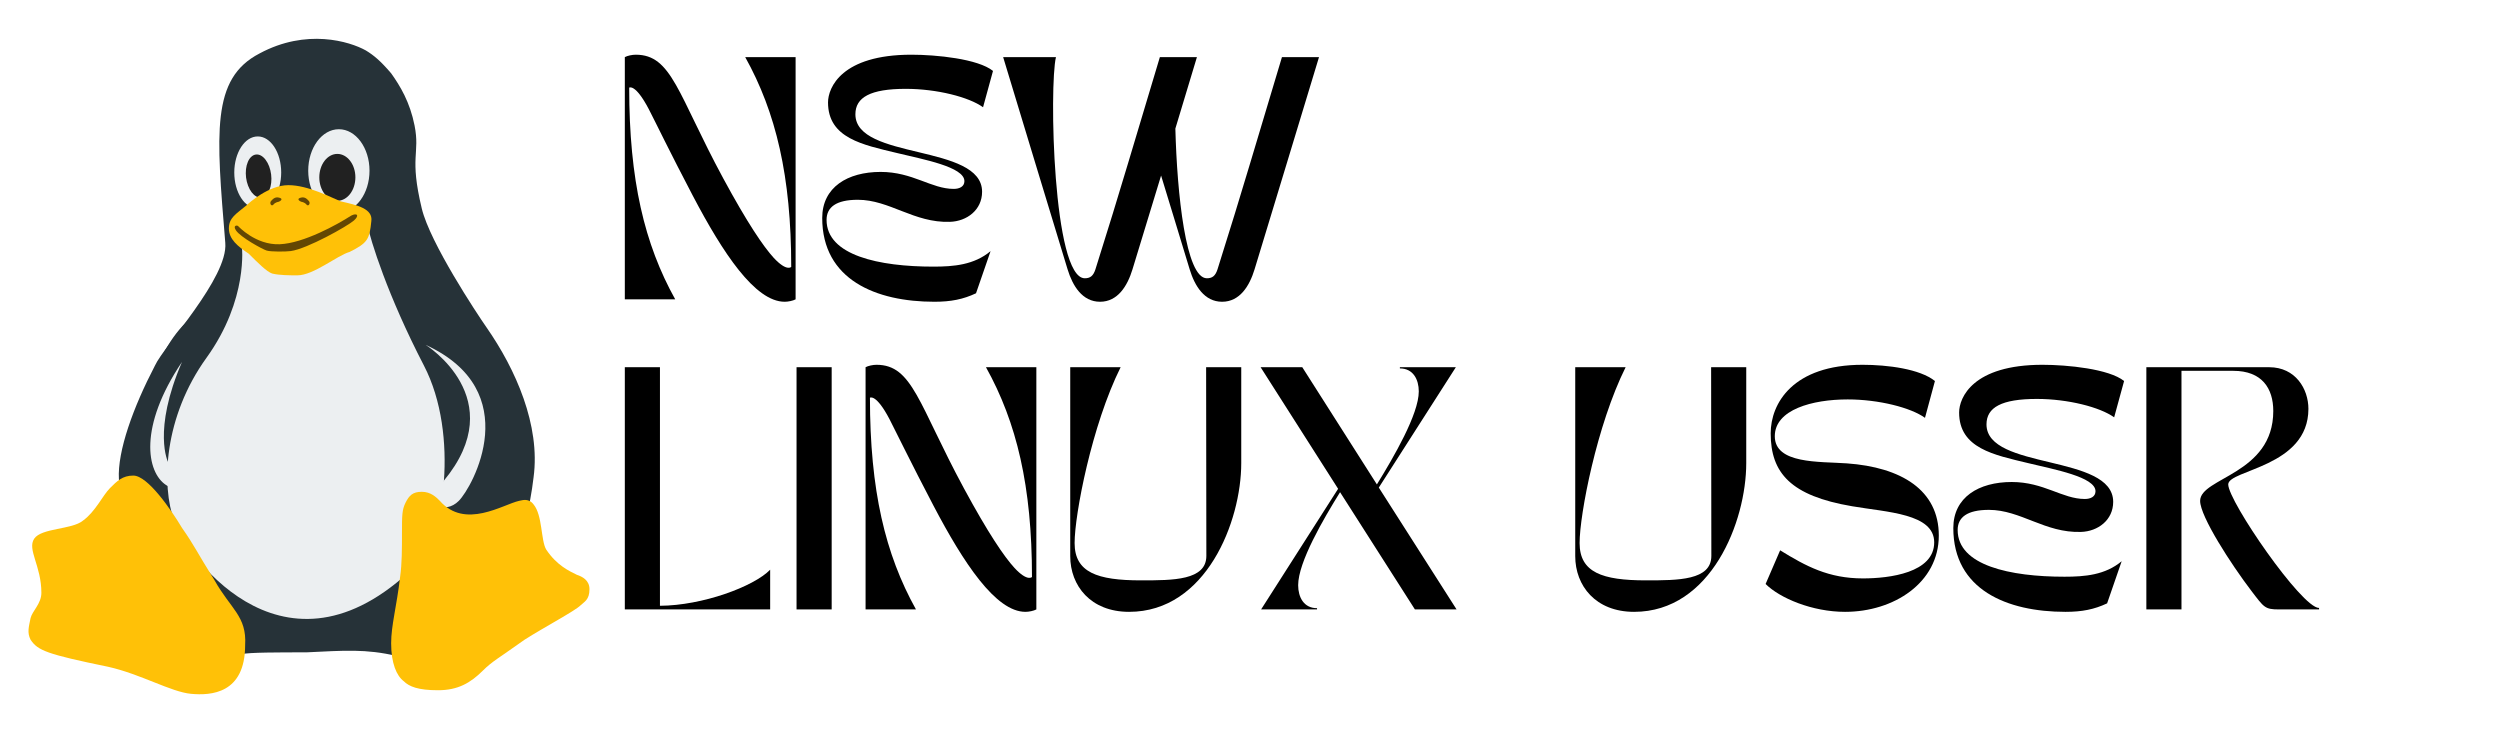
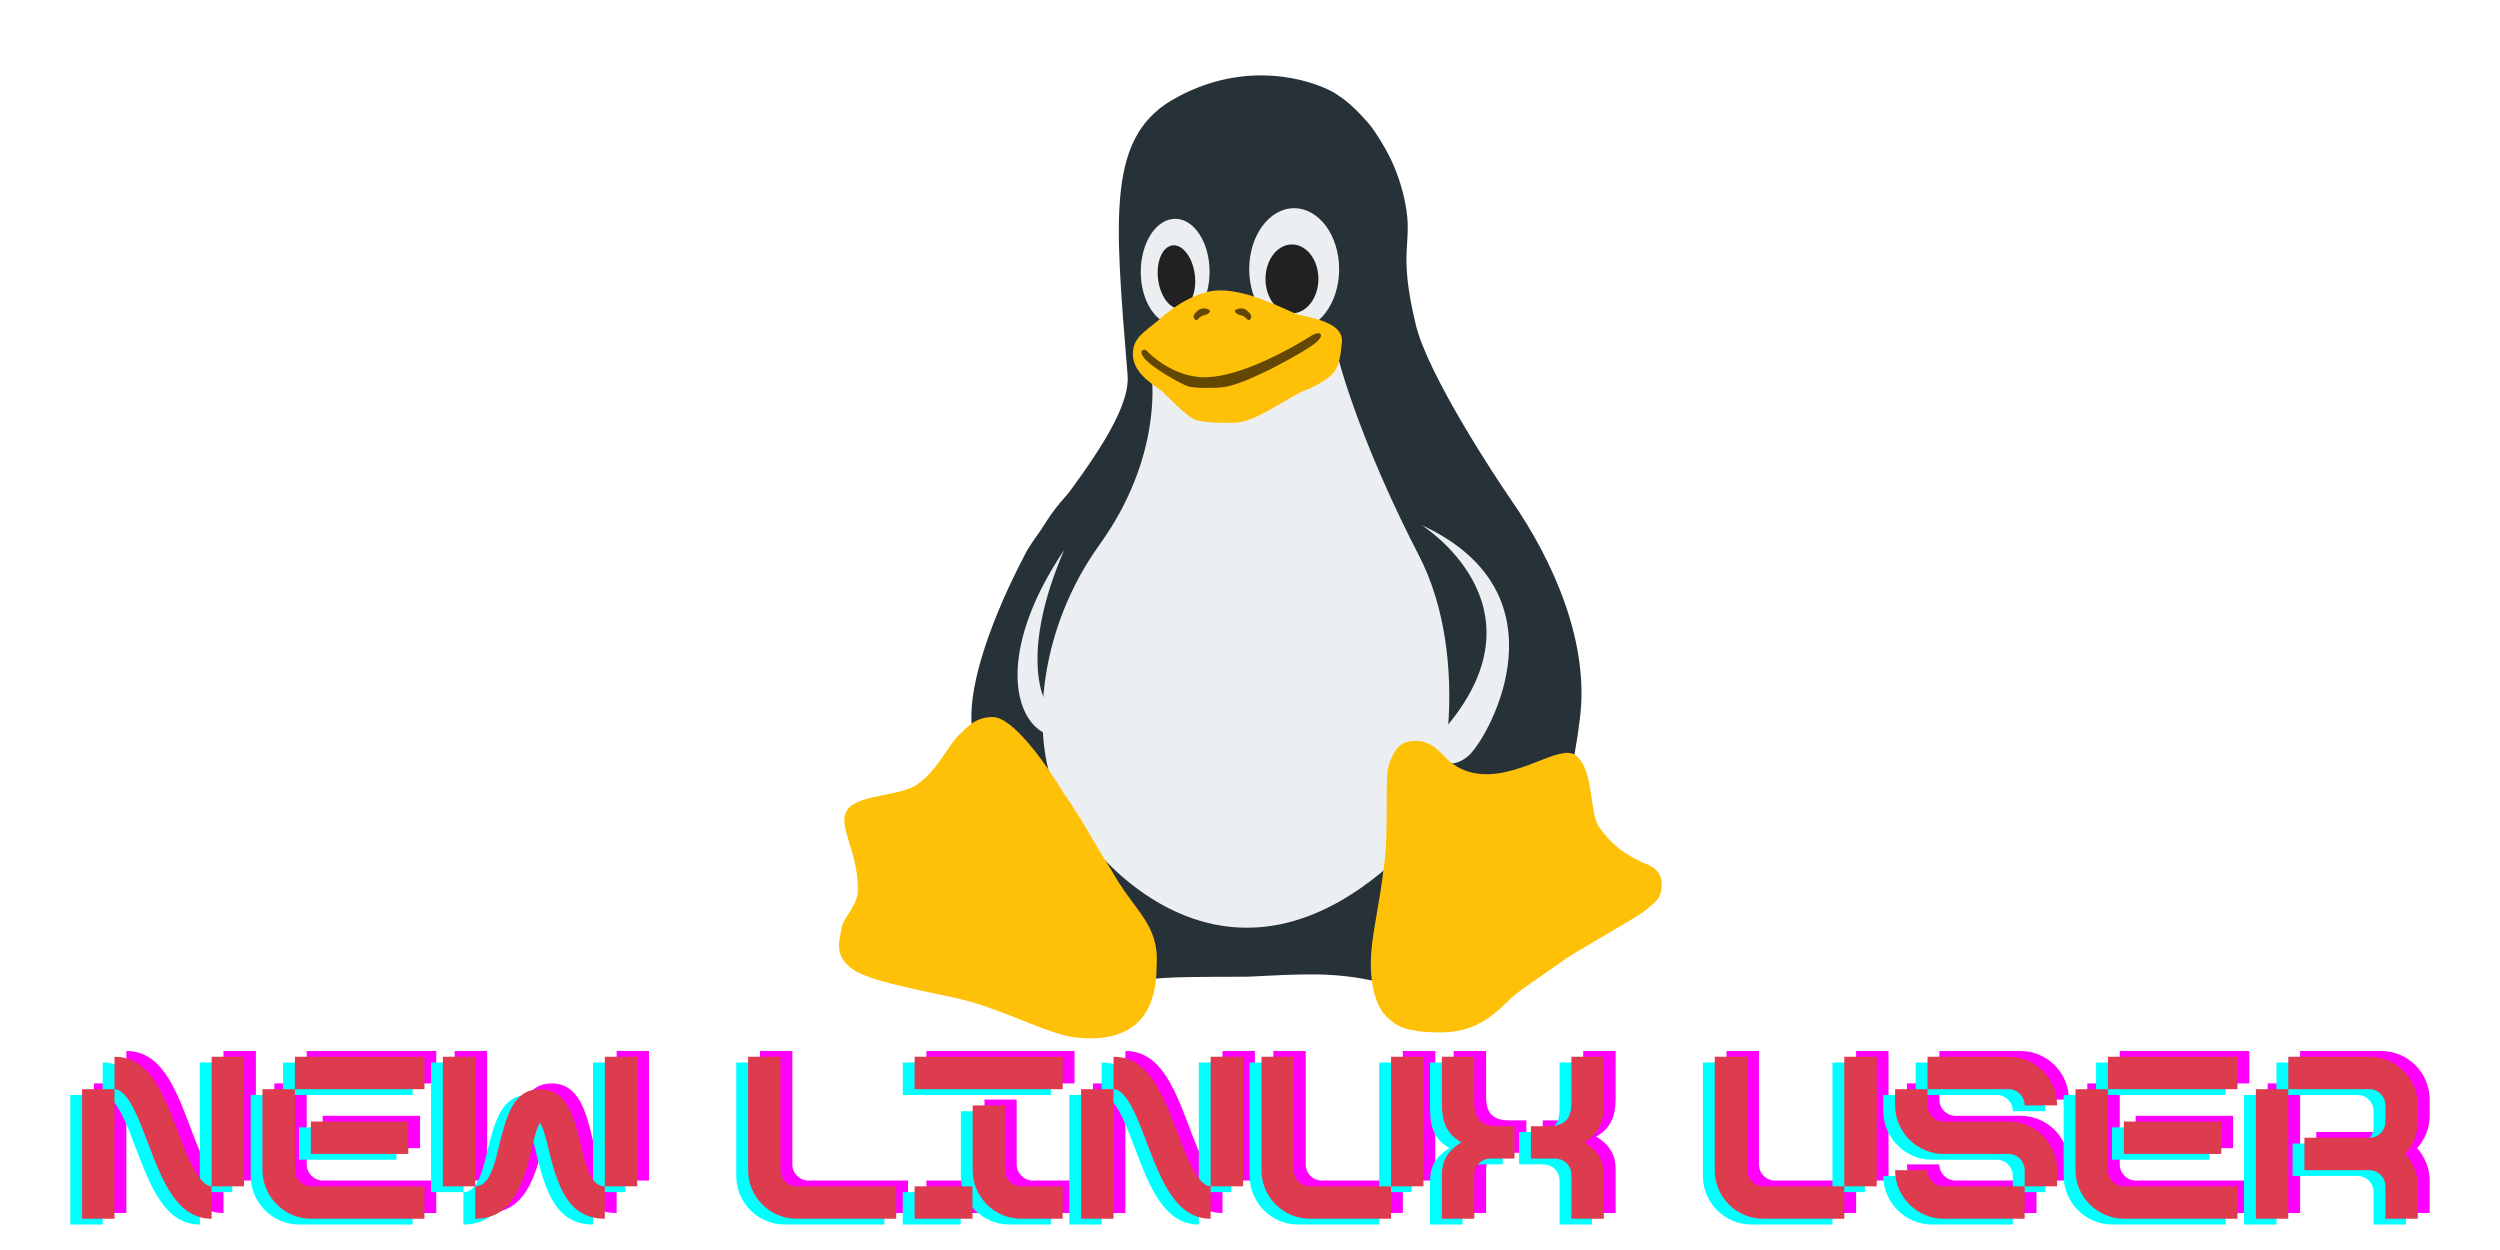
- <svg xmlns="http://www.w3.org/2000/svg" width="500" zoomAndPan="magnify" viewBox="0 0 375 112.5" height="150" preserveAspectRatio="xMidYMid meet" version="1.0">
+ <svg xmlns="http://www.w3.org/2000/svg" width="200" zoomAndPan="magnify" viewBox="0 0 150 75" height="100" preserveAspectRatio="xMidYMid meet" version="1.0">
  <defs>
    <g />
-     <clipPath id="79beda052e">
-       <path d="M 58 73 L 88.422 73 L 88.422 104 L 58 104 Z M 58 73 " clip-rule="nonzero" />
+     <clipPath id="dd9b497e1f">
+       <path d="M 82 44 L 99.703 44 L 99.703 62 L 82 62 Z M 82 44 " clip-rule="nonzero" />
    </clipPath>
-     <clipPath id="646a231db7">
-       <path d="M 4.047 71 L 37 71 L 37 104.691 L 4.047 104.691 Z M 4.047 71 " clip-rule="nonzero" />
+     <clipPath id="c7c4b02bb2">
+       <path d="M 50.203 43 L 70 43 L 70 62.629 L 50.203 62.629 Z M 50.203 43 " clip-rule="nonzero" />
    </clipPath>
  </defs>
-   <path fill="#263238" d="M 73.004 49.148 C 71.512 47.004 64.508 36.43 63.27 31.289 C 61.379 23.441 63.031 23.109 62.188 18.844 C 61.488 15.301 60.023 12.891 58.672 10.996 C 57.051 9.102 56.062 8.289 54.875 7.566 C 52.441 6.211 45.961 4.23 38.93 8.02 C 31.629 11.809 32.441 19.926 33.793 36.43 C 34.25 41.641 24.598 51.855 23.246 54.832 C 20 61.055 17.59 67.668 17.836 71.875 C 18.367 83.559 22.68 98.844 36.227 98.125 C 37.309 97.852 41.906 97.852 45.961 97.852 C 51.641 97.582 54.887 97.312 59.484 98.395 C 67.219 99.188 77.918 89.625 80.035 71.605 C 81.09 63.785 77.332 55.371 73.004 49.148 Z M 73.004 49.148 " fill-opacity="1" fill-rule="nonzero" />
-   <path fill="#eceff1" d="M 36.277 36.84 C 36.277 36.84 37.312 44.871 30.969 53.676 C 24.621 62.484 24.105 72.719 26.176 78.289 C 28.25 83.859 43.395 104.324 63.074 84.117 C 66.312 80.75 69.031 65.336 63.594 54.844 C 58.152 44.352 55.566 36.062 55.047 33.469 C 54.527 30.879 36.277 36.84 36.277 36.84 Z M 36.277 36.84 " fill-opacity="1" fill-rule="nonzero" />
-   <path fill="#263238" d="M 66.613 57.438 C 66.613 57.438 64.215 40.035 71.879 48.672 C 83.141 61.363 74.078 70.777 72.48 72.465 C 70.504 74.551 65.234 75.848 67.648 69.746 C 69.289 65.598 70.453 61.062 66.613 57.438 Z M 66.613 57.438 " fill-opacity="1" fill-rule="nonzero" />
-   <path fill="#eceff1" d="M 63.852 51.734 C 63.852 51.734 76.797 59.766 66.57 72.113 C 63.594 75.742 66.742 77.211 68.812 75.137 C 70.887 73.066 78.91 58.645 63.852 51.734 Z M 63.852 51.734 " fill-opacity="1" fill-rule="nonzero" />
-   <path fill="#263238" d="M 27.047 59.25 C 27.047 59.25 35.297 40.398 27.426 48.844 C 22.074 54.582 19.961 65.945 20.523 70.344 C 20.887 73.195 24.676 77.07 25.012 70.52 C 25.359 63.785 26.223 61.969 27.047 59.25 Z M 27.047 59.25 " fill-opacity="1" fill-rule="nonzero" />
-   <path fill="#eceff1" d="M 25.227 69.352 C 25.227 69.352 22.812 64.691 27.301 54.289 C 20.738 64.039 21.992 70.863 24.926 72.766 C 27.828 74.641 26.609 70.906 25.227 69.352 Z M 25.227 69.352 " fill-opacity="1" fill-rule="nonzero" />
-   <g clip-path="url(#79beda052e)">
-     <path fill="#ffc107" d="M 86.527 86.219 C 85.445 85.676 83.551 84.863 81.93 82.43 C 81.117 81.078 81.391 77.289 80.035 75.664 C 79.227 74.582 78.145 75.125 77.875 75.125 C 75.441 75.664 69.762 79.453 65.973 75.125 C 65.434 74.582 64.621 73.77 63.27 73.77 C 61.918 73.77 61.379 74.312 60.836 75.395 C 60.297 76.477 60.297 77.289 60.297 79.996 C 60.297 82.16 60.297 84.594 60.023 86.488 C 59.484 91.09 58.672 93.793 58.672 96.5 C 58.672 99.477 59.484 101.371 60.566 102.184 C 61.379 102.992 62.73 103.535 65.703 103.535 C 68.68 103.535 70.57 102.453 72.465 100.559 C 73.816 99.207 74.898 98.664 78.684 95.957 C 81.66 94.066 86.258 91.629 87.066 90.816 C 87.609 90.277 88.422 90.004 88.422 88.383 C 88.422 87.031 87.34 86.488 86.527 86.219 Z M 86.527 86.219 " fill-opacity="1" fill-rule="nonzero" />
-   </g>
-   <g clip-path="url(#646a231db7)">
-     <path fill="#ffc107" d="M 32.172 87.031 C 29.465 82.699 29.195 81.887 27.301 79.184 C 25.68 76.477 22.164 71.336 20 71.336 C 18.379 71.336 17.566 72.148 16.484 73.23 C 15.402 74.312 14.32 76.746 12.43 78.102 C 10.805 79.453 6.207 79.184 5.129 80.805 C 4.047 82.43 6.207 84.863 6.207 88.922 C 6.207 90.547 4.855 91.629 4.586 92.711 C 4.316 94.066 4.047 94.875 4.586 95.957 C 5.668 97.582 7.02 98.125 16.215 100.016 C 21.082 101.102 25.68 103.805 28.656 104.074 C 31.629 104.348 36.77 104.074 36.77 96.77 C 37.039 92.441 34.605 91.359 32.172 87.031 Z M 32.172 87.031 " fill-opacity="1" fill-rule="nonzero" />
-   </g>
-   <path fill="#eceff1" d="M 38.66 20.465 C 36.719 20.465 35.145 22.887 35.141 25.875 C 35.141 28.863 36.715 31.289 38.656 31.289 C 38.656 31.289 38.656 31.289 38.66 31.289 C 40.602 31.293 42.176 28.871 42.18 25.879 C 42.184 22.891 40.609 20.465 38.668 20.465 C 38.664 20.465 38.664 20.465 38.66 20.465 Z M 50.832 19.383 C 48.289 19.383 46.234 22.172 46.234 25.605 C 46.234 29.043 48.289 31.832 50.832 31.832 C 53.371 31.832 55.426 29.043 55.426 25.605 C 55.426 22.172 53.371 19.383 50.832 19.383 Z M 50.832 19.383 " fill-opacity="1" fill-rule="nonzero" />
-   <path fill="#212121" d="M 40.668 26.164 C 40.723 26.59 40.727 27.008 40.68 27.414 C 40.637 27.82 40.543 28.188 40.406 28.512 C 40.27 28.836 40.094 29.094 39.883 29.285 C 39.676 29.48 39.445 29.59 39.195 29.621 C 38.949 29.652 38.699 29.602 38.449 29.469 C 38.195 29.332 37.965 29.125 37.75 28.848 C 37.535 28.566 37.355 28.234 37.211 27.852 C 37.066 27.469 36.965 27.066 36.91 26.637 C 36.859 26.211 36.855 25.793 36.898 25.387 C 36.945 24.98 37.035 24.617 37.176 24.289 C 37.312 23.965 37.484 23.707 37.695 23.516 C 37.906 23.324 38.133 23.211 38.383 23.18 C 38.633 23.148 38.883 23.199 39.133 23.332 C 39.383 23.469 39.617 23.676 39.828 23.953 C 40.043 24.234 40.223 24.566 40.371 24.949 C 40.516 25.332 40.613 25.734 40.668 26.164 Z M 40.668 26.164 " fill-opacity="1" fill-rule="nonzero" />
-   <path fill="#212121" d="M 50.602 23.086 C 49.109 23.086 47.898 24.656 47.895 26.602 C 47.895 28.543 49.105 30.117 50.598 30.121 C 50.598 30.121 50.602 30.121 50.602 30.121 C 52.094 30.121 53.305 28.547 53.309 26.605 C 53.309 24.664 52.098 23.09 50.605 23.086 C 50.605 23.086 50.602 23.086 50.602 23.086 Z M 50.602 23.086 " fill-opacity="1" fill-rule="nonzero" />
-   <path fill="#ffc107" d="M 37.309 38.055 C 35.688 36.973 34.332 35.891 34.332 34.266 C 34.332 32.641 35.414 32.102 37.039 30.75 C 37.309 30.477 40.285 27.773 43.258 27.773 C 46.234 27.773 49.75 29.664 51.102 30.207 C 53.535 30.75 55.969 31.289 55.699 33.184 C 55.426 35.891 55.156 36.43 52.453 37.785 C 50.559 38.324 47.043 41.301 44.609 41.301 C 43.527 41.301 41.906 41.301 40.824 41.031 C 40.012 40.762 38.66 39.406 37.309 38.055 Z M 37.309 38.055 " fill-opacity="1" fill-rule="nonzero" />
-   <path fill="#634703" d="M 35.738 33.93 C 35.738 33.93 38.348 36.781 41.953 36.637 C 45.562 36.488 50.629 33.664 52.676 32.344 C 53.578 31.883 53.945 32.32 53.09 33.074 C 52.137 33.922 46.051 37.336 43.613 37.66 C 42.883 37.758 40.641 37.781 40.004 37.586 C 39.371 37.391 36.09 35.602 35.398 34.562 C 34.863 33.758 35.617 33.758 35.738 33.93 Z M 35.738 33.93 " fill-opacity="1" fill-rule="nonzero" />
-   <path fill="#634703" d="M 41.785 30.273 C 41.785 30.273 41.32 30.312 41.016 30.684 C 40.711 31.055 40.371 30.469 40.66 30.148 C 40.953 29.832 41.27 29.469 41.93 29.664 C 42.59 29.859 41.953 30.223 41.785 30.273 Z M 41.785 30.273 " fill-opacity="1" fill-rule="nonzero" />
-   <path fill="#634703" d="M 45.207 30.273 C 45.207 30.273 45.668 30.312 45.973 30.684 C 46.277 31.055 46.621 30.469 46.328 30.148 C 46.035 29.832 45.719 29.469 45.059 29.664 C 44.398 29.859 45.035 30.223 45.207 30.273 Z M 45.207 30.273 " fill-opacity="1" fill-rule="nonzero" />
-   <g fill="#000000" fill-opacity="1">
-     <g transform="translate(91.18027, 44.90044)">
-       <g>
-         <path d="M 2.543 0 L 10.102 0 C 5.488 -8.285 3.199 -17.875 3.199 -31.754 C 3.199 -31.754 4.105 -32.41 6.141 -28.523 C 7.195 -26.488 9.266 -22.164 12.754 -15.516 C 17.223 -7.012 22.055 0.363 26.523 0.363 C 27.031 0.363 27.758 0.219 28.16 0 L 28.16 -36.332 L 20.602 -36.332 C 25.215 -28.051 27.504 -18.457 27.504 -4.867 C 27.504 -4.867 26.852 -4.105 24.887 -6.215 C 23.324 -7.922 20.93 -11.445 17.293 -18.168 C 10.465 -30.812 9.594 -36.695 4.18 -36.695 C 3.668 -36.695 2.941 -36.551 2.543 -36.332 Z M 2.543 0 " />
-       </g>
-     </g>
-   </g>
-   <g fill="#000000" fill-opacity="1">
-     <g transform="translate(121.8797, 44.90044)">
-       <g>
-         <path d="M 1.453 -12.207 C 1.453 -2.941 9.52 0.363 18.277 0.363 C 20.746 0.363 22.598 0 24.523 -0.91 L 26.707 -7.23 C 24.234 -5.16 21.184 -4.906 18.129 -4.906 C 9.992 -4.906 2.105 -6.578 2.105 -11.918 C 2.105 -13.809 3.523 -14.934 6.793 -14.934 C 11.555 -14.934 15.223 -11.445 20.602 -11.625 C 23.145 -11.699 25.434 -13.406 25.434 -16.133 C 25.434 -23.363 6.43 -20.855 6.43 -27.758 C 6.43 -30.301 8.684 -31.574 13.988 -31.574 C 18.641 -31.574 23.473 -30.34 25.578 -28.812 L 27.07 -34.262 C 24.816 -36.078 18.566 -36.695 14.824 -36.695 C 4.359 -36.695 2.324 -31.754 2.324 -29.539 C 2.324 -24.16 7.559 -23.18 12.68 -21.945 C 16.566 -21 22.781 -19.875 22.781 -17.73 C 22.781 -16.895 22.02 -16.566 21.184 -16.566 C 17.805 -16.566 15.043 -19.113 10.211 -19.113 C 5.27 -19.113 1.453 -16.824 1.453 -12.207 Z M 1.453 -12.207 " />
-       </g>
-     </g>
-   </g>
-   <g fill="#000000" fill-opacity="1">
-     <g transform="translate(149.7454, 44.90044)">
-       <g>
-         <path d="M 0.727 -36.332 C 4.504 -23.945 6.684 -16.605 10.391 -4.504 C 11.156 -2 12.609 0.363 15.262 0.363 C 17.914 0.363 19.367 -2 20.129 -4.504 C 21.766 -9.848 23.109 -14.242 24.418 -18.566 C 25.762 -14.242 27.07 -9.809 28.703 -4.504 C 29.465 -2 30.918 0.363 33.57 0.363 C 36.223 0.363 37.68 -2 38.441 -4.504 C 42.109 -16.605 44.363 -23.945 48.105 -36.332 L 42.547 -36.332 C 38.805 -23.945 36.695 -16.566 32.883 -4.504 C 32.555 -3.488 32.082 -3.16 31.281 -3.16 C 28.121 -3.16 26.812 -15.84 26.559 -25.613 C 27.539 -28.887 28.594 -32.336 29.793 -36.332 L 24.234 -36.332 C 20.492 -23.945 18.383 -16.566 14.57 -4.504 C 14.242 -3.488 13.77 -3.16 12.973 -3.16 C 8.176 -3.16 7.629 -32.082 8.648 -36.332 Z M 0.727 -36.332 " />
-       </g>
-     </g>
-   </g>
-   <g fill="#000000" fill-opacity="1">
-     <g transform="translate(91.18027, 91.41348)">
-       <g>
-         <path d="M 2.543 0 L 24.344 0 L 24.344 -5.957 C 21.871 -3.414 14.172 -0.582 7.812 -0.547 L 7.812 -36.332 L 2.543 -36.332 Z M 2.543 0 " />
-       </g>
-     </g>
-   </g>
-   <g fill="#000000" fill-opacity="1">
-     <g transform="translate(116.9387, 91.41348)">
-       <g>
-         <path d="M 2.543 0 L 7.812 0 L 7.812 -36.332 L 2.543 -36.332 Z M 2.543 0 " />
-       </g>
-     </g>
-   </g>
-   <g fill="#000000" fill-opacity="1">
-     <g transform="translate(127.293, 91.41348)">
-       <g>
-         <path d="M 2.543 0 L 10.102 0 C 5.488 -8.285 3.199 -17.875 3.199 -31.754 C 3.199 -31.754 4.105 -32.41 6.141 -28.523 C 7.195 -26.488 9.266 -22.164 12.754 -15.516 C 17.223 -7.012 22.055 0.363 26.523 0.363 C 27.031 0.363 27.758 0.219 28.16 0 L 28.16 -36.332 L 20.602 -36.332 C 25.215 -28.051 27.504 -18.457 27.504 -4.867 C 27.504 -4.867 26.852 -4.105 24.887 -6.215 C 23.324 -7.922 20.93 -11.445 17.293 -18.168 C 10.465 -30.812 9.594 -36.695 4.18 -36.695 C 3.668 -36.695 2.941 -36.551 2.543 -36.332 Z M 2.543 0 " />
-       </g>
-     </g>
-   </g>
-   <g fill="#000000" fill-opacity="1">
-     <g transform="translate(157.9924, 91.41348)">
-       <g>
-         <path d="M 2.543 -7.992 C 2.543 -3.562 5.594 0.363 11.371 0.363 C 22.926 0.363 28.195 -13.188 28.195 -21.945 L 28.195 -36.332 L 22.926 -36.332 L 22.961 -8.031 C 22.961 -4.359 17.984 -4.359 13.152 -4.359 C 6.578 -4.359 3.199 -5.559 3.199 -9.957 C 3.199 -14.242 5.777 -27.648 10.102 -36.332 L 2.543 -36.332 Z M 2.543 -7.992 " />
-       </g>
-     </g>
-   </g>
-   <g fill="#000000" fill-opacity="1">
-     <g transform="translate(188.3649, 91.41348)">
-       <g>
-         <path d="M 9.191 -0.184 C 7.195 -0.184 6.359 -1.852 6.359 -3.633 C 6.359 -7.086 10.137 -13.551 12.645 -17.586 L 23.871 0 L 30.121 0 L 18.457 -18.277 L 30.012 -36.332 L 21.617 -36.332 L 21.617 -36.152 C 23.617 -36.152 24.453 -34.48 24.453 -32.699 C 24.453 -29.285 20.672 -22.816 18.168 -18.75 L 6.977 -36.332 L 0.727 -36.332 L 12.352 -18.094 L 0.801 0 L 9.191 0 Z M 9.191 -0.184 " />
-       </g>
-     </g>
-   </g>
-   <g fill="#000000" fill-opacity="1">
-     <g transform="translate(219.2096, 91.41348)">
-       <g />
-     </g>
-   </g>
-   <g fill="#000000" fill-opacity="1">
-     <g transform="translate(233.7419, 91.41348)">
-       <g>
-         <path d="M 2.543 -7.992 C 2.543 -3.562 5.594 0.363 11.371 0.363 C 22.926 0.363 28.195 -13.188 28.195 -21.945 L 28.195 -36.332 L 22.926 -36.332 L 22.961 -8.031 C 22.961 -4.359 17.984 -4.359 13.152 -4.359 C 6.578 -4.359 3.199 -5.559 3.199 -9.957 C 3.199 -14.242 5.777 -27.648 10.102 -36.332 L 2.543 -36.332 Z M 2.543 -7.992 " />
-       </g>
-     </g>
-   </g>
-   <g fill="#000000" fill-opacity="1">
-     <g transform="translate(264.1144, 91.41348)">
-       <g>
-         <path d="M 12.645 0.363 C 19.945 0.363 26.707 -3.996 26.707 -11.082 C 26.707 -17.914 21.074 -21.328 12.898 -21.91 C 8.758 -22.199 2.105 -21.801 2.105 -25.977 C 2.105 -29.977 7.738 -31.5 13.043 -31.5 C 17.695 -31.5 22.527 -30.266 24.633 -28.738 L 26.125 -34.262 C 23.871 -36.078 19.004 -36.695 15.262 -36.695 C 4.797 -36.695 1.488 -30.883 1.488 -26.414 C 1.488 -20.457 4.504 -17.039 13.699 -15.477 C 18.965 -14.57 26.016 -14.387 26.016 -10.062 C 26.016 -5.488 19.293 -4.652 15.332 -4.652 C 10.172 -4.652 6.793 -6.469 2.906 -8.867 L 0.727 -3.816 C 2.836 -1.707 7.703 0.363 12.645 0.363 Z M 12.645 0.363 " />
-       </g>
-     </g>
-   </g>
-   <g fill="#000000" fill-opacity="1">
-     <g transform="translate(291.5441, 91.41348)">
-       <g>
-         <path d="M 1.453 -12.207 C 1.453 -2.941 9.52 0.363 18.277 0.363 C 20.746 0.363 22.598 0 24.523 -0.91 L 26.707 -7.23 C 24.234 -5.16 21.184 -4.906 18.129 -4.906 C 9.992 -4.906 2.105 -6.578 2.105 -11.918 C 2.105 -13.809 3.523 -14.934 6.793 -14.934 C 11.555 -14.934 15.223 -11.445 20.602 -11.625 C 23.145 -11.699 25.434 -13.406 25.434 -16.133 C 25.434 -23.363 6.43 -20.855 6.43 -27.758 C 6.43 -30.301 8.684 -31.574 13.988 -31.574 C 18.641 -31.574 23.473 -30.34 25.578 -28.812 L 27.07 -34.262 C 24.816 -36.078 18.566 -36.695 14.824 -36.695 C 4.359 -36.695 2.324 -31.754 2.324 -29.539 C 2.324 -24.16 7.559 -23.18 12.68 -21.945 C 16.566 -21 22.781 -19.875 22.781 -17.73 C 22.781 -16.895 22.02 -16.566 21.184 -16.566 C 17.805 -16.566 15.043 -19.113 10.211 -19.113 C 5.27 -19.113 1.453 -16.824 1.453 -12.207 Z M 1.453 -12.207 " />
-       </g>
-     </g>
-   </g>
-   <g fill="#000000" fill-opacity="1">
-     <g transform="translate(319.4097, 91.41348)">
-       <g>
-         <path d="M 7.812 0 L 7.812 -35.789 L 15.586 -35.789 C 19.875 -35.789 21.582 -33.172 21.582 -29.758 C 21.582 -20.238 10.609 -19.801 10.609 -16.277 C 10.609 -13.953 15.262 -6.758 18.312 -2.762 C 20.203 -0.289 20.309 0 22.453 0 L 28.449 0 L 28.449 -0.219 C 25.832 -0.219 14.824 -16.242 14.824 -18.75 C 14.824 -20.965 26.852 -21.328 26.852 -30.086 C 26.852 -33.062 24.926 -36.332 20.965 -36.332 L 2.543 -36.332 L 2.543 0 Z M 7.812 0 " />
+   <path fill="#263238" d="M 90.66 29.984 C 89.785 28.723 85.676 22.508 84.949 19.488 C 83.836 14.879 84.809 14.684 84.312 12.176 C 83.902 10.094 83.043 8.676 82.25 7.562 C 81.301 6.449 80.719 5.973 80.023 5.547 C 78.598 4.75 74.793 3.59 70.668 5.812 C 66.387 8.039 66.863 12.812 67.656 22.512 C 67.922 25.57 62.262 31.574 61.469 33.324 C 59.562 36.98 58.148 40.867 58.293 43.34 C 58.605 50.207 61.137 59.188 69.082 58.766 C 69.719 58.605 72.414 58.605 74.793 58.605 C 78.125 58.445 80.031 58.289 82.727 58.922 C 87.266 59.391 93.543 53.77 94.785 43.184 C 95.402 38.586 93.199 33.641 90.66 29.984 Z M 90.66 29.984 " fill-opacity="1" fill-rule="nonzero" />
+   <path fill="#eceff1" d="M 69.113 22.75 C 69.113 22.75 69.719 27.469 65.996 32.645 C 62.273 37.82 61.973 43.836 63.188 47.109 C 64.402 50.383 73.289 62.41 84.836 50.535 C 86.734 48.555 88.328 39.496 85.137 33.332 C 81.945 27.164 80.43 22.293 80.125 20.77 C 79.82 19.246 69.113 22.75 69.113 22.75 Z M 69.113 22.75 " fill-opacity="1" fill-rule="nonzero" />
+   <path fill="#263238" d="M 86.91 34.855 C 86.91 34.855 85.504 24.629 90 29.703 C 96.605 37.164 91.289 42.695 90.352 43.688 C 89.191 44.91 86.102 45.672 87.516 42.086 C 88.48 39.648 89.164 36.984 86.91 34.855 Z M 86.91 34.855 " fill-opacity="1" fill-rule="nonzero" />
+   <path fill="#eceff1" d="M 85.289 31.504 C 85.289 31.504 92.883 36.223 86.883 43.48 C 85.137 45.613 86.984 46.477 88.199 45.258 C 89.418 44.039 94.125 35.566 85.289 31.504 Z M 85.289 31.504 " fill-opacity="1" fill-rule="nonzero" />
+   <path fill="#263238" d="M 63.695 35.918 C 63.695 35.918 68.539 24.84 63.922 29.805 C 60.781 33.18 59.539 39.855 59.871 42.441 C 60.086 44.117 62.305 46.395 62.504 42.543 C 62.707 38.586 63.211 37.52 63.695 35.918 Z M 63.695 35.918 " fill-opacity="1" fill-rule="nonzero" />
+   <path fill="#eceff1" d="M 62.629 41.855 C 62.629 41.855 61.211 39.117 63.848 33.004 C 59.996 38.734 60.73 42.746 62.453 43.863 C 64.156 44.965 63.441 42.77 62.629 41.855 Z M 62.629 41.855 " fill-opacity="1" fill-rule="nonzero" />
+   <g clip-path="url(#dd9b497e1f)">
+     <path fill="#ffc107" d="M 98.594 51.77 C 97.957 51.449 96.848 50.973 95.895 49.543 C 95.418 48.746 95.578 46.52 94.785 45.566 C 94.309 44.93 93.676 45.25 93.516 45.25 C 92.086 45.566 88.758 47.793 86.535 45.25 C 86.219 44.93 85.742 44.453 84.949 44.453 C 84.156 44.453 83.836 44.773 83.52 45.406 C 83.203 46.043 83.203 46.52 83.203 48.109 C 83.203 49.383 83.203 50.812 83.043 51.926 C 82.727 54.629 82.25 56.219 82.25 57.812 C 82.25 59.559 82.727 60.672 83.363 61.148 C 83.836 61.629 84.633 61.945 86.375 61.945 C 88.121 61.945 89.23 61.309 90.344 60.195 C 91.137 59.402 91.77 59.082 93.992 57.492 C 95.738 56.379 98.434 54.949 98.91 54.473 C 99.227 54.152 99.703 53.996 99.703 53.039 C 99.703 52.246 99.07 51.926 98.594 51.77 Z M 98.594 51.77 " fill-opacity="1" fill-rule="nonzero" />
+   </g>
+   <g clip-path="url(#c7c4b02bb2)">
+     <path fill="#ffc107" d="M 66.703 52.246 C 65.117 49.699 64.957 49.223 63.848 47.633 C 62.895 46.043 60.832 43.023 59.562 43.023 C 58.613 43.023 58.137 43.5 57.5 44.137 C 56.867 44.773 56.23 46.203 55.121 46.996 C 54.168 47.793 51.473 47.633 50.836 48.59 C 50.203 49.543 51.473 50.973 51.473 53.359 C 51.473 54.312 50.68 54.949 50.52 55.586 C 50.363 56.379 50.203 56.855 50.52 57.492 C 51.156 58.445 51.949 58.766 57.344 59.879 C 60.199 60.516 62.895 62.105 64.641 62.262 C 66.387 62.422 69.398 62.262 69.398 57.969 C 69.559 55.426 68.133 54.789 66.703 52.246 Z M 66.703 52.246 " fill-opacity="1" fill-rule="nonzero" />
+   </g>
+   <path fill="#eceff1" d="M 70.512 13.129 C 69.371 13.129 68.449 14.551 68.445 16.309 C 68.445 18.062 69.367 19.488 70.508 19.488 C 70.508 19.488 70.508 19.488 70.512 19.488 C 71.648 19.492 72.574 18.066 72.574 16.309 C 72.578 14.555 71.652 13.129 70.516 13.129 C 70.512 13.129 70.512 13.129 70.512 13.129 Z M 77.648 12.492 C 76.16 12.492 74.953 14.129 74.953 16.148 C 74.953 18.168 76.16 19.809 77.648 19.809 C 79.141 19.809 80.348 18.168 80.348 16.148 C 80.348 14.129 79.141 12.492 77.648 12.492 Z M 77.648 12.492 " fill-opacity="1" fill-rule="nonzero" />
+   <path fill="#212121" d="M 71.688 16.477 C 71.719 16.727 71.723 16.973 71.695 17.211 C 71.668 17.449 71.617 17.664 71.535 17.855 C 71.453 18.047 71.352 18.199 71.23 18.312 C 71.105 18.426 70.973 18.492 70.824 18.508 C 70.68 18.527 70.531 18.496 70.387 18.418 C 70.238 18.34 70.102 18.219 69.977 18.055 C 69.852 17.891 69.746 17.695 69.66 17.469 C 69.574 17.246 69.516 17.008 69.484 16.754 C 69.453 16.504 69.449 16.258 69.477 16.02 C 69.504 15.781 69.559 15.566 69.641 15.375 C 69.719 15.188 69.82 15.035 69.945 14.922 C 70.066 14.809 70.203 14.742 70.348 14.723 C 70.492 14.703 70.641 14.734 70.789 14.812 C 70.934 14.895 71.07 15.016 71.195 15.18 C 71.324 15.344 71.43 15.539 71.512 15.762 C 71.598 15.988 71.656 16.227 71.688 16.477 Z M 71.688 16.477 " fill-opacity="1" fill-rule="nonzero" />
+   <path fill="#212121" d="M 77.516 14.668 C 76.641 14.668 75.93 15.59 75.93 16.734 C 75.926 17.875 76.637 18.801 77.516 18.801 C 78.391 18.801 79.102 17.879 79.105 16.738 C 79.105 15.594 78.395 14.668 77.52 14.668 C 77.52 14.668 77.516 14.668 77.516 14.668 Z M 77.516 14.668 " fill-opacity="1" fill-rule="nonzero" />
+   <path fill="#ffc107" d="M 69.719 23.465 C 68.766 22.828 67.973 22.191 67.973 21.238 C 67.973 20.285 68.605 19.965 69.559 19.172 C 69.719 19.012 71.461 17.422 73.207 17.422 C 74.953 17.422 77.016 18.535 77.809 18.852 C 79.238 19.172 80.664 19.488 80.508 20.602 C 80.348 22.191 80.188 22.512 78.602 23.305 C 77.492 23.625 75.43 25.371 74 25.371 C 73.367 25.371 72.414 25.371 71.781 25.215 C 71.305 25.055 70.512 24.258 69.719 23.465 Z M 69.719 23.465 " fill-opacity="1" fill-rule="nonzero" />
+   <path fill="#634703" d="M 68.797 21.039 C 68.797 21.039 70.328 22.719 72.441 22.633 C 74.559 22.547 77.531 20.883 78.734 20.109 C 79.262 19.836 79.477 20.094 78.977 20.539 C 78.418 21.035 74.848 23.043 73.414 23.23 C 72.988 23.289 71.672 23.305 71.301 23.188 C 70.926 23.074 69.004 22.023 68.598 21.414 C 68.285 20.938 68.727 20.938 68.797 21.039 Z M 68.797 21.039 " fill-opacity="1" fill-rule="nonzero" />
+   <path fill="#634703" d="M 72.344 18.891 C 72.344 18.891 72.07 18.914 71.895 19.133 C 71.715 19.352 71.512 19.008 71.684 18.82 C 71.855 18.633 72.043 18.418 72.43 18.535 C 72.816 18.648 72.441 18.863 72.344 18.891 Z M 72.344 18.891 " fill-opacity="1" fill-rule="nonzero" />
+   <path fill="#634703" d="M 74.352 18.891 C 74.352 18.891 74.621 18.914 74.801 19.133 C 74.98 19.352 75.18 19.008 75.008 18.82 C 74.836 18.633 74.652 18.418 74.266 18.535 C 73.879 18.648 74.25 18.863 74.352 18.891 Z M 74.352 18.891 " fill-opacity="1" fill-rule="nonzero" />
+   <g fill="#ff00ff" fill-opacity="1">
+     <g transform="translate(5.080954, 72.77877)">
+       <g>
+         <path d="M 8.328 0 L 8.328 -1.945 C 7.496 -1.945 6.719 -4.137 6.316 -5.207 C 5.387 -7.676 4.527 -9.719 2.5 -9.719 L 2.5 -7.773 C 3.359 -7.773 4.082 -5.637 4.512 -4.527 C 5.359 -2.305 6.234 0 8.328 0 Z M 8.328 -1.945 L 10.273 -1.945 L 10.273 -9.719 L 8.328 -9.719 Z M 0.555 0 L 2.5 0 L 2.5 -7.773 L 0.555 -7.773 Z M 0.555 0 " />
+       </g>
+     </g>
+   </g>
+   <g fill="#ff00ff" fill-opacity="1">
+     <g transform="translate(15.9035, 72.77877)">
+       <g>
+         <path d="M 2.5 -7.773 L 10.273 -7.773 L 10.273 -9.719 L 2.5 -9.719 Z M 3.469 0 L 10.273 0 L 10.273 -1.945 L 3.469 -1.945 C 2.941 -1.945 2.5 -2.375 2.5 -2.914 L 2.5 -7.773 L 0.555 -7.773 L 0.555 -2.914 C 0.555 -1.32 1.875 0 3.469 0 Z M 3.457 -3.887 L 9.301 -3.887 L 9.301 -5.832 L 3.457 -5.832 Z M 3.457 -3.887 " />
+       </g>
+     </g>
+   </g>
+   <g fill="#ff00ff" fill-opacity="1">
+     <g transform="translate(26.72606, 72.77877)">
+       <g>
+         <path d="M 0.555 -1.945 L 2.5 -1.945 L 2.5 -9.719 L 0.555 -9.719 Z M 10.273 -1.945 L 12.215 -1.945 L 12.215 -9.719 L 10.273 -9.719 Z M 2.5 0 C 4.68 0 5.359 -1.984 5.859 -4.094 C 5.969 -4.594 6.148 -5.371 6.387 -5.762 C 6.609 -5.387 6.789 -4.652 6.914 -4.094 C 7.441 -2 8.051 0 10.273 0 L 10.273 -1.945 C 9.383 -1.945 9.094 -3.344 8.801 -4.555 C 8.426 -6.121 7.969 -7.773 6.387 -7.773 C 4.789 -7.773 4.387 -6.176 3.969 -4.555 C 3.691 -3.402 3.402 -1.945 2.5 -1.945 Z M 2.5 0 " />
+       </g>
+     </g>
+   </g>
+   <g fill="#ff00ff" fill-opacity="1">
+     <g transform="translate(39.49112, 72.77877)">
+       <g />
+     </g>
+   </g>
+   <g fill="#ff00ff" fill-opacity="1">
+     <g transform="translate(45.04115, 72.77877)">
+       <g>
+         <path d="M 3.469 0 L 9.441 0 L 9.441 -1.945 L 3.469 -1.945 C 2.93 -1.945 2.5 -2.375 2.5 -2.914 L 2.5 -9.719 L 0.555 -9.719 L 0.555 -2.914 C 0.555 -1.305 1.859 0 3.469 0 Z M 3.469 0 " />
+       </g>
+     </g>
+   </g>
+   <g fill="#ff00ff" fill-opacity="1">
+     <g transform="translate(55.03119, 72.77877)">
+       <g>
+         <path d="M 0.555 -7.773 L 9.441 -7.773 L 9.441 -9.719 L 0.555 -9.719 Z M 6.941 0 L 9.441 0 L 9.441 -1.945 L 6.941 -1.945 C 6.414 -1.945 5.969 -2.375 5.969 -2.914 L 5.969 -6.801 L 4.039 -6.801 L 4.039 -2.914 C 4.039 -1.32 5.344 0 6.941 0 Z M 0.555 0 L 4.027 0 L 4.027 -1.945 L 0.555 -1.945 Z M 0.555 0 " />
+       </g>
+     </g>
+   </g>
+   <g fill="#ff00ff" fill-opacity="1">
+     <g transform="translate(65.02125, 72.77877)">
+       <g>
+         <path d="M 8.328 0 L 8.328 -1.945 C 7.496 -1.945 6.719 -4.137 6.316 -5.207 C 5.387 -7.676 4.527 -9.719 2.5 -9.719 L 2.5 -7.773 C 3.359 -7.773 4.082 -5.637 4.512 -4.527 C 5.359 -2.305 6.234 0 8.328 0 Z M 8.328 -1.945 L 10.273 -1.945 L 10.273 -9.719 L 8.328 -9.719 Z M 0.555 0 L 2.5 0 L 2.5 -7.773 L 0.555 -7.773 Z M 0.555 0 " />
+       </g>
+     </g>
+   </g>
+   <g fill="#ff00ff" fill-opacity="1">
+     <g transform="translate(75.8438, 72.77877)">
+       <g>
+         <path d="M 3.469 0 L 8.328 0 L 8.328 -1.945 L 3.469 -1.945 C 2.93 -1.945 2.5 -2.375 2.5 -2.914 L 2.5 -9.719 L 0.555 -9.719 L 0.555 -2.914 C 0.555 -1.305 1.859 0 3.469 0 Z M 8.328 -1.945 L 10.273 -1.945 L 10.273 -9.719 L 8.328 -9.719 Z M 8.328 -1.945 " />
+       </g>
+     </g>
+   </g>
+   <g fill="#ff00ff" fill-opacity="1">
+     <g transform="translate(86.66635, 72.77877)">
+       <g>
+         <path d="M 0.555 0 L 2.5 0 L 2.5 -2.637 C 2.5 -3.18 2.93 -3.609 3.469 -3.609 L 4.914 -3.609 L 4.914 -5.555 L 3.887 -5.555 C 2.93 -5.555 2.5 -5.984 2.5 -6.941 L 2.5 -9.719 L 0.555 -9.719 L 0.555 -6.941 C 0.555 -5.773 0.848 -5.094 1.723 -4.582 C 0.848 -4.066 0.555 -3.387 0.555 -2.637 Z M 8.328 0 L 10.273 0 L 10.273 -2.637 C 10.273 -3.387 9.98 -4.066 9.105 -4.582 C 9.98 -5.094 10.273 -5.773 10.273 -6.941 L 10.273 -9.719 L 8.328 -9.719 L 8.328 -6.941 C 8.328 -5.984 7.898 -5.555 6.941 -5.555 L 5.898 -5.555 L 5.898 -3.609 L 7.359 -3.609 C 7.898 -3.609 8.328 -3.18 8.328 -2.637 Z M 8.328 0 " />
+       </g>
+     </g>
+   </g>
+   <g fill="#ff00ff" fill-opacity="1">
+     <g transform="translate(97.4889, 72.77877)">
+       <g />
+     </g>
+   </g>
+   <g fill="#ff00ff" fill-opacity="1">
+     <g transform="translate(103.0389, 72.77877)">
+       <g>
+         <path d="M 3.469 0 L 8.328 0 L 8.328 -1.945 L 3.469 -1.945 C 2.93 -1.945 2.5 -2.375 2.5 -2.914 L 2.5 -9.719 L 0.555 -9.719 L 0.555 -2.914 C 0.555 -1.305 1.859 0 3.469 0 Z M 8.328 -1.945 L 10.273 -1.945 L 10.273 -9.719 L 8.328 -9.719 Z M 8.328 -1.945 " />
+       </g>
+     </g>
+   </g>
+   <g fill="#ff00ff" fill-opacity="1">
+     <g transform="translate(113.8615, 72.77877)">
+       <g>
+         <path d="M 8.328 -6.801 L 10.273 -6.801 C 10.273 -8.414 8.969 -9.719 7.359 -9.719 L 2.5 -9.719 L 2.5 -7.773 L 7.359 -7.773 C 7.898 -7.773 8.328 -7.344 8.328 -6.801 Z M 8.328 -1.945 L 10.273 -1.945 L 10.273 -2.914 C 10.273 -4.527 8.969 -5.832 7.359 -5.832 L 3.469 -5.832 C 2.941 -5.832 2.5 -6.262 2.5 -6.801 L 2.5 -7.773 L 0.555 -7.773 L 0.555 -6.801 C 0.555 -5.207 1.875 -3.887 3.469 -3.887 L 7.359 -3.887 C 7.898 -3.887 8.328 -3.457 8.328 -2.914 Z M 3.469 0 L 8.328 0 L 8.328 -1.945 L 3.469 -1.945 C 2.941 -1.945 2.5 -2.375 2.5 -2.914 L 0.555 -2.914 C 0.555 -1.32 1.875 0 3.469 0 Z M 3.469 0 " />
+       </g>
+     </g>
+   </g>
+   <g fill="#ff00ff" fill-opacity="1">
+     <g transform="translate(124.684, 72.77877)">
+       <g>
+         <path d="M 2.5 -7.773 L 10.273 -7.773 L 10.273 -9.719 L 2.5 -9.719 Z M 3.469 0 L 10.273 0 L 10.273 -1.945 L 3.469 -1.945 C 2.941 -1.945 2.5 -2.375 2.5 -2.914 L 2.5 -7.773 L 0.555 -7.773 L 0.555 -2.914 C 0.555 -1.32 1.875 0 3.469 0 Z M 3.457 -3.887 L 9.301 -3.887 L 9.301 -5.832 L 3.457 -5.832 Z M 3.457 -3.887 " />
+       </g>
+     </g>
+   </g>
+   <g fill="#ff00ff" fill-opacity="1">
+     <g transform="translate(135.5066, 72.77877)">
+       <g>
+         <path d="M 8.328 0 L 10.273 0 L 10.273 -1.945 C 10.273 -2.691 9.98 -3.375 9.523 -3.887 C 9.98 -4.402 10.273 -5.082 10.273 -5.832 L 10.273 -6.801 C 10.273 -8.414 8.969 -9.719 7.359 -9.719 L 2.5 -9.719 L 2.5 -7.773 L 7.359 -7.773 C 7.898 -7.773 8.328 -7.344 8.328 -6.801 L 8.328 -5.832 C 8.328 -5.289 7.898 -4.859 7.359 -4.859 L 3.469 -4.859 L 3.469 -2.914 L 7.359 -2.914 C 7.898 -2.914 8.328 -2.484 8.328 -1.945 Z M 0.555 0 L 2.5 0 L 2.5 -7.773 L 0.555 -7.773 Z M 0.555 0 " />
+       </g>
+     </g>
+   </g>
+   <g fill="#00ffff" fill-opacity="1">
+     <g transform="translate(3.661239, 73.47122)">
+       <g>
+         <path d="M 8.328 0 L 8.328 -1.945 C 7.496 -1.945 6.719 -4.137 6.316 -5.207 C 5.387 -7.676 4.527 -9.719 2.5 -9.719 L 2.5 -7.773 C 3.359 -7.773 4.082 -5.637 4.512 -4.527 C 5.359 -2.305 6.234 0 8.328 0 Z M 8.328 -1.945 L 10.273 -1.945 L 10.273 -9.719 L 8.328 -9.719 Z M 0.555 0 L 2.5 0 L 2.5 -7.773 L 0.555 -7.773 Z M 0.555 0 " />
+       </g>
+     </g>
+   </g>
+   <g fill="#00ffff" fill-opacity="1">
+     <g transform="translate(14.48379, 73.47122)">
+       <g>
+         <path d="M 2.5 -7.773 L 10.273 -7.773 L 10.273 -9.719 L 2.5 -9.719 Z M 3.469 0 L 10.273 0 L 10.273 -1.945 L 3.469 -1.945 C 2.941 -1.945 2.5 -2.375 2.5 -2.914 L 2.5 -7.773 L 0.555 -7.773 L 0.555 -2.914 C 0.555 -1.32 1.875 0 3.469 0 Z M 3.457 -3.887 L 9.301 -3.887 L 9.301 -5.832 L 3.457 -5.832 Z M 3.457 -3.887 " />
+       </g>
+     </g>
+   </g>
+   <g fill="#00ffff" fill-opacity="1">
+     <g transform="translate(25.30634, 73.47122)">
+       <g>
+         <path d="M 0.555 -1.945 L 2.5 -1.945 L 2.5 -9.719 L 0.555 -9.719 Z M 10.273 -1.945 L 12.215 -1.945 L 12.215 -9.719 L 10.273 -9.719 Z M 2.5 0 C 4.68 0 5.359 -1.984 5.859 -4.094 C 5.969 -4.594 6.148 -5.371 6.387 -5.762 C 6.609 -5.387 6.789 -4.652 6.914 -4.094 C 7.441 -2 8.051 0 10.273 0 L 10.273 -1.945 C 9.383 -1.945 9.094 -3.344 8.801 -4.555 C 8.426 -6.121 7.969 -7.773 6.387 -7.773 C 4.789 -7.773 4.387 -6.176 3.969 -4.555 C 3.691 -3.402 3.402 -1.945 2.5 -1.945 Z M 2.5 0 " />
+       </g>
+     </g>
+   </g>
+   <g fill="#00ffff" fill-opacity="1">
+     <g transform="translate(38.0714, 73.47122)">
+       <g />
+     </g>
+   </g>
+   <g fill="#00ffff" fill-opacity="1">
+     <g transform="translate(43.62143, 73.47122)">
+       <g>
+         <path d="M 3.469 0 L 9.441 0 L 9.441 -1.945 L 3.469 -1.945 C 2.93 -1.945 2.5 -2.375 2.5 -2.914 L 2.5 -9.719 L 0.555 -9.719 L 0.555 -2.914 C 0.555 -1.305 1.859 0 3.469 0 Z M 3.469 0 " />
+       </g>
+     </g>
+   </g>
+   <g fill="#00ffff" fill-opacity="1">
+     <g transform="translate(53.61148, 73.47122)">
+       <g>
+         <path d="M 0.555 -7.773 L 9.441 -7.773 L 9.441 -9.719 L 0.555 -9.719 Z M 6.941 0 L 9.441 0 L 9.441 -1.945 L 6.941 -1.945 C 6.414 -1.945 5.969 -2.375 5.969 -2.914 L 5.969 -6.801 L 4.039 -6.801 L 4.039 -2.914 C 4.039 -1.32 5.344 0 6.941 0 Z M 0.555 0 L 4.027 0 L 4.027 -1.945 L 0.555 -1.945 Z M 0.555 0 " />
+       </g>
+     </g>
+   </g>
+   <g fill="#00ffff" fill-opacity="1">
+     <g transform="translate(63.60153, 73.47122)">
+       <g>
+         <path d="M 8.328 0 L 8.328 -1.945 C 7.496 -1.945 6.719 -4.137 6.316 -5.207 C 5.387 -7.676 4.527 -9.719 2.5 -9.719 L 2.5 -7.773 C 3.359 -7.773 4.082 -5.637 4.512 -4.527 C 5.359 -2.305 6.234 0 8.328 0 Z M 8.328 -1.945 L 10.273 -1.945 L 10.273 -9.719 L 8.328 -9.719 Z M 0.555 0 L 2.5 0 L 2.5 -7.773 L 0.555 -7.773 Z M 0.555 0 " />
+       </g>
+     </g>
+   </g>
+   <g fill="#00ffff" fill-opacity="1">
+     <g transform="translate(74.42408, 73.47122)">
+       <g>
+         <path d="M 3.469 0 L 8.328 0 L 8.328 -1.945 L 3.469 -1.945 C 2.93 -1.945 2.5 -2.375 2.5 -2.914 L 2.5 -9.719 L 0.555 -9.719 L 0.555 -2.914 C 0.555 -1.305 1.859 0 3.469 0 Z M 8.328 -1.945 L 10.273 -1.945 L 10.273 -9.719 L 8.328 -9.719 Z M 8.328 -1.945 " />
+       </g>
+     </g>
+   </g>
+   <g fill="#00ffff" fill-opacity="1">
+     <g transform="translate(85.24663, 73.47122)">
+       <g>
+         <path d="M 0.555 0 L 2.5 0 L 2.5 -2.637 C 2.5 -3.18 2.93 -3.609 3.469 -3.609 L 4.914 -3.609 L 4.914 -5.555 L 3.887 -5.555 C 2.93 -5.555 2.5 -5.984 2.5 -6.941 L 2.5 -9.719 L 0.555 -9.719 L 0.555 -6.941 C 0.555 -5.773 0.848 -5.094 1.723 -4.582 C 0.848 -4.066 0.555 -3.387 0.555 -2.637 Z M 8.328 0 L 10.273 0 L 10.273 -2.637 C 10.273 -3.387 9.98 -4.066 9.105 -4.582 C 9.98 -5.094 10.273 -5.773 10.273 -6.941 L 10.273 -9.719 L 8.328 -9.719 L 8.328 -6.941 C 8.328 -5.984 7.898 -5.555 6.941 -5.555 L 5.898 -5.555 L 5.898 -3.609 L 7.359 -3.609 C 7.898 -3.609 8.328 -3.18 8.328 -2.637 Z M 8.328 0 " />
+       </g>
+     </g>
+   </g>
+   <g fill="#00ffff" fill-opacity="1">
+     <g transform="translate(96.06918, 73.47122)">
+       <g />
+     </g>
+   </g>
+   <g fill="#00ffff" fill-opacity="1">
+     <g transform="translate(101.6192, 73.47122)">
+       <g>
+         <path d="M 3.469 0 L 8.328 0 L 8.328 -1.945 L 3.469 -1.945 C 2.93 -1.945 2.5 -2.375 2.5 -2.914 L 2.5 -9.719 L 0.555 -9.719 L 0.555 -2.914 C 0.555 -1.305 1.859 0 3.469 0 Z M 8.328 -1.945 L 10.273 -1.945 L 10.273 -9.719 L 8.328 -9.719 Z M 8.328 -1.945 " />
+       </g>
+     </g>
+   </g>
+   <g fill="#00ffff" fill-opacity="1">
+     <g transform="translate(112.4418, 73.47122)">
+       <g>
+         <path d="M 8.328 -6.801 L 10.273 -6.801 C 10.273 -8.414 8.969 -9.719 7.359 -9.719 L 2.5 -9.719 L 2.5 -7.773 L 7.359 -7.773 C 7.898 -7.773 8.328 -7.344 8.328 -6.801 Z M 8.328 -1.945 L 10.273 -1.945 L 10.273 -2.914 C 10.273 -4.527 8.969 -5.832 7.359 -5.832 L 3.469 -5.832 C 2.941 -5.832 2.5 -6.262 2.5 -6.801 L 2.5 -7.773 L 0.555 -7.773 L 0.555 -6.801 C 0.555 -5.207 1.875 -3.887 3.469 -3.887 L 7.359 -3.887 C 7.898 -3.887 8.328 -3.457 8.328 -2.914 Z M 3.469 0 L 8.328 0 L 8.328 -1.945 L 3.469 -1.945 C 2.941 -1.945 2.5 -2.375 2.5 -2.914 L 0.555 -2.914 C 0.555 -1.32 1.875 0 3.469 0 Z M 3.469 0 " />
+       </g>
+     </g>
+   </g>
+   <g fill="#00ffff" fill-opacity="1">
+     <g transform="translate(123.2643, 73.47122)">
+       <g>
+         <path d="M 2.5 -7.773 L 10.273 -7.773 L 10.273 -9.719 L 2.5 -9.719 Z M 3.469 0 L 10.273 0 L 10.273 -1.945 L 3.469 -1.945 C 2.941 -1.945 2.5 -2.375 2.5 -2.914 L 2.5 -7.773 L 0.555 -7.773 L 0.555 -2.914 C 0.555 -1.32 1.875 0 3.469 0 Z M 3.457 -3.887 L 9.301 -3.887 L 9.301 -5.832 L 3.457 -5.832 Z M 3.457 -3.887 " />
+       </g>
+     </g>
+   </g>
+   <g fill="#00ffff" fill-opacity="1">
+     <g transform="translate(134.0869, 73.47122)">
+       <g>
+         <path d="M 8.328 0 L 10.273 0 L 10.273 -1.945 C 10.273 -2.691 9.98 -3.375 9.523 -3.887 C 9.98 -4.402 10.273 -5.082 10.273 -5.832 L 10.273 -6.801 C 10.273 -8.414 8.969 -9.719 7.359 -9.719 L 2.5 -9.719 L 2.5 -7.773 L 7.359 -7.773 C 7.898 -7.773 8.328 -7.344 8.328 -6.801 L 8.328 -5.832 C 8.328 -5.289 7.898 -4.859 7.359 -4.859 L 3.469 -4.859 L 3.469 -2.914 L 7.359 -2.914 C 7.898 -2.914 8.328 -2.484 8.328 -1.945 Z M 0.555 0 L 2.5 0 L 2.5 -7.773 L 0.555 -7.773 Z M 0.555 0 " />
+       </g>
+     </g>
+   </g>
+   <g fill="#dc3c4d" fill-opacity="1">
+     <g transform="translate(4.371096, 73.12499)">
+       <g>
+         <path d="M 8.328 0 L 8.328 -1.945 C 7.496 -1.945 6.719 -4.137 6.316 -5.207 C 5.387 -7.676 4.527 -9.719 2.5 -9.719 L 2.5 -7.773 C 3.359 -7.773 4.082 -5.637 4.512 -4.527 C 5.359 -2.305 6.234 0 8.328 0 Z M 8.328 -1.945 L 10.273 -1.945 L 10.273 -9.719 L 8.328 -9.719 Z M 0.555 0 L 2.5 0 L 2.5 -7.773 L 0.555 -7.773 Z M 0.555 0 " />
+       </g>
+     </g>
+   </g>
+   <g fill="#dc3c4d" fill-opacity="1">
+     <g transform="translate(15.19365, 73.12499)">
+       <g>
+         <path d="M 2.5 -7.773 L 10.273 -7.773 L 10.273 -9.719 L 2.5 -9.719 Z M 3.469 0 L 10.273 0 L 10.273 -1.945 L 3.469 -1.945 C 2.941 -1.945 2.5 -2.375 2.5 -2.914 L 2.5 -7.773 L 0.555 -7.773 L 0.555 -2.914 C 0.555 -1.32 1.875 0 3.469 0 Z M 3.457 -3.887 L 9.301 -3.887 L 9.301 -5.832 L 3.457 -5.832 Z M 3.457 -3.887 " />
+       </g>
+     </g>
+   </g>
+   <g fill="#dc3c4d" fill-opacity="1">
+     <g transform="translate(26.0162, 73.12499)">
+       <g>
+         <path d="M 0.555 -1.945 L 2.5 -1.945 L 2.5 -9.719 L 0.555 -9.719 Z M 10.273 -1.945 L 12.215 -1.945 L 12.215 -9.719 L 10.273 -9.719 Z M 2.5 0 C 4.68 0 5.359 -1.984 5.859 -4.094 C 5.969 -4.594 6.148 -5.371 6.387 -5.762 C 6.609 -5.387 6.789 -4.652 6.914 -4.094 C 7.441 -2 8.051 0 10.273 0 L 10.273 -1.945 C 9.383 -1.945 9.094 -3.344 8.801 -4.555 C 8.426 -6.121 7.969 -7.773 6.387 -7.773 C 4.789 -7.773 4.387 -6.176 3.969 -4.555 C 3.691 -3.402 3.402 -1.945 2.5 -1.945 Z M 2.5 0 " />
+       </g>
+     </g>
+   </g>
+   <g fill="#dc3c4d" fill-opacity="1">
+     <g transform="translate(38.78126, 73.12499)">
+       <g />
+     </g>
+   </g>
+   <g fill="#dc3c4d" fill-opacity="1">
+     <g transform="translate(44.33129, 73.12499)">
+       <g>
+         <path d="M 3.469 0 L 9.441 0 L 9.441 -1.945 L 3.469 -1.945 C 2.93 -1.945 2.5 -2.375 2.5 -2.914 L 2.5 -9.719 L 0.555 -9.719 L 0.555 -2.914 C 0.555 -1.305 1.859 0 3.469 0 Z M 3.469 0 " />
+       </g>
+     </g>
+   </g>
+   <g fill="#dc3c4d" fill-opacity="1">
+     <g transform="translate(54.32134, 73.12499)">
+       <g>
+         <path d="M 0.555 -7.773 L 9.441 -7.773 L 9.441 -9.719 L 0.555 -9.719 Z M 6.941 0 L 9.441 0 L 9.441 -1.945 L 6.941 -1.945 C 6.414 -1.945 5.969 -2.375 5.969 -2.914 L 5.969 -6.801 L 4.039 -6.801 L 4.039 -2.914 C 4.039 -1.32 5.344 0 6.941 0 Z M 0.555 0 L 4.027 0 L 4.027 -1.945 L 0.555 -1.945 Z M 0.555 0 " />
+       </g>
+     </g>
+   </g>
+   <g fill="#dc3c4d" fill-opacity="1">
+     <g transform="translate(64.31139, 73.12499)">
+       <g>
+         <path d="M 8.328 0 L 8.328 -1.945 C 7.496 -1.945 6.719 -4.137 6.316 -5.207 C 5.387 -7.676 4.527 -9.719 2.5 -9.719 L 2.5 -7.773 C 3.359 -7.773 4.082 -5.637 4.512 -4.527 C 5.359 -2.305 6.234 0 8.328 0 Z M 8.328 -1.945 L 10.273 -1.945 L 10.273 -9.719 L 8.328 -9.719 Z M 0.555 0 L 2.5 0 L 2.5 -7.773 L 0.555 -7.773 Z M 0.555 0 " />
+       </g>
+     </g>
+   </g>
+   <g fill="#dc3c4d" fill-opacity="1">
+     <g transform="translate(75.13394, 73.12499)">
+       <g>
+         <path d="M 3.469 0 L 8.328 0 L 8.328 -1.945 L 3.469 -1.945 C 2.93 -1.945 2.5 -2.375 2.5 -2.914 L 2.5 -9.719 L 0.555 -9.719 L 0.555 -2.914 C 0.555 -1.305 1.859 0 3.469 0 Z M 8.328 -1.945 L 10.273 -1.945 L 10.273 -9.719 L 8.328 -9.719 Z M 8.328 -1.945 " />
+       </g>
+     </g>
+   </g>
+   <g fill="#dc3c4d" fill-opacity="1">
+     <g transform="translate(85.95649, 73.12499)">
+       <g>
+         <path d="M 0.555 0 L 2.5 0 L 2.5 -2.637 C 2.5 -3.18 2.93 -3.609 3.469 -3.609 L 4.914 -3.609 L 4.914 -5.555 L 3.887 -5.555 C 2.93 -5.555 2.5 -5.984 2.5 -6.941 L 2.5 -9.719 L 0.555 -9.719 L 0.555 -6.941 C 0.555 -5.773 0.848 -5.094 1.723 -4.582 C 0.848 -4.066 0.555 -3.387 0.555 -2.637 Z M 8.328 0 L 10.273 0 L 10.273 -2.637 C 10.273 -3.387 9.98 -4.066 9.105 -4.582 C 9.98 -5.094 10.273 -5.773 10.273 -6.941 L 10.273 -9.719 L 8.328 -9.719 L 8.328 -6.941 C 8.328 -5.984 7.898 -5.555 6.941 -5.555 L 5.898 -5.555 L 5.898 -3.609 L 7.359 -3.609 C 7.898 -3.609 8.328 -3.18 8.328 -2.637 Z M 8.328 0 " />
+       </g>
+     </g>
+   </g>
+   <g fill="#dc3c4d" fill-opacity="1">
+     <g transform="translate(96.77904, 73.12499)">
+       <g />
+     </g>
+   </g>
+   <g fill="#dc3c4d" fill-opacity="1">
+     <g transform="translate(102.3291, 73.12499)">
+       <g>
+         <path d="M 3.469 0 L 8.328 0 L 8.328 -1.945 L 3.469 -1.945 C 2.93 -1.945 2.5 -2.375 2.5 -2.914 L 2.5 -9.719 L 0.555 -9.719 L 0.555 -2.914 C 0.555 -1.305 1.859 0 3.469 0 Z M 8.328 -1.945 L 10.273 -1.945 L 10.273 -9.719 L 8.328 -9.719 Z M 8.328 -1.945 " />
+       </g>
+     </g>
+   </g>
+   <g fill="#dc3c4d" fill-opacity="1">
+     <g transform="translate(113.1516, 73.12499)">
+       <g>
+         <path d="M 8.328 -6.801 L 10.273 -6.801 C 10.273 -8.414 8.969 -9.719 7.359 -9.719 L 2.5 -9.719 L 2.5 -7.773 L 7.359 -7.773 C 7.898 -7.773 8.328 -7.344 8.328 -6.801 Z M 8.328 -1.945 L 10.273 -1.945 L 10.273 -2.914 C 10.273 -4.527 8.969 -5.832 7.359 -5.832 L 3.469 -5.832 C 2.941 -5.832 2.5 -6.262 2.5 -6.801 L 2.5 -7.773 L 0.555 -7.773 L 0.555 -6.801 C 0.555 -5.207 1.875 -3.887 3.469 -3.887 L 7.359 -3.887 C 7.898 -3.887 8.328 -3.457 8.328 -2.914 Z M 3.469 0 L 8.328 0 L 8.328 -1.945 L 3.469 -1.945 C 2.941 -1.945 2.5 -2.375 2.5 -2.914 L 0.555 -2.914 C 0.555 -1.32 1.875 0 3.469 0 Z M 3.469 0 " />
+       </g>
+     </g>
+   </g>
+   <g fill="#dc3c4d" fill-opacity="1">
+     <g transform="translate(123.9742, 73.12499)">
+       <g>
+         <path d="M 2.5 -7.773 L 10.273 -7.773 L 10.273 -9.719 L 2.5 -9.719 Z M 3.469 0 L 10.273 0 L 10.273 -1.945 L 3.469 -1.945 C 2.941 -1.945 2.5 -2.375 2.5 -2.914 L 2.5 -7.773 L 0.555 -7.773 L 0.555 -2.914 C 0.555 -1.32 1.875 0 3.469 0 Z M 3.457 -3.887 L 9.301 -3.887 L 9.301 -5.832 L 3.457 -5.832 Z M 3.457 -3.887 " />
+       </g>
+     </g>
+   </g>
+   <g fill="#dc3c4d" fill-opacity="1">
+     <g transform="translate(134.7967, 73.12499)">
+       <g>
+         <path d="M 8.328 0 L 10.273 0 L 10.273 -1.945 C 10.273 -2.691 9.98 -3.375 9.523 -3.887 C 9.98 -4.402 10.273 -5.082 10.273 -5.832 L 10.273 -6.801 C 10.273 -8.414 8.969 -9.719 7.359 -9.719 L 2.5 -9.719 L 2.5 -7.773 L 7.359 -7.773 C 7.898 -7.773 8.328 -7.344 8.328 -6.801 L 8.328 -5.832 C 8.328 -5.289 7.898 -4.859 7.359 -4.859 L 3.469 -4.859 L 3.469 -2.914 L 7.359 -2.914 C 7.898 -2.914 8.328 -2.484 8.328 -1.945 Z M 0.555 0 L 2.5 0 L 2.5 -7.773 L 0.555 -7.773 Z M 0.555 0 " />
      </g>
    </g>
  </g>
</svg>
